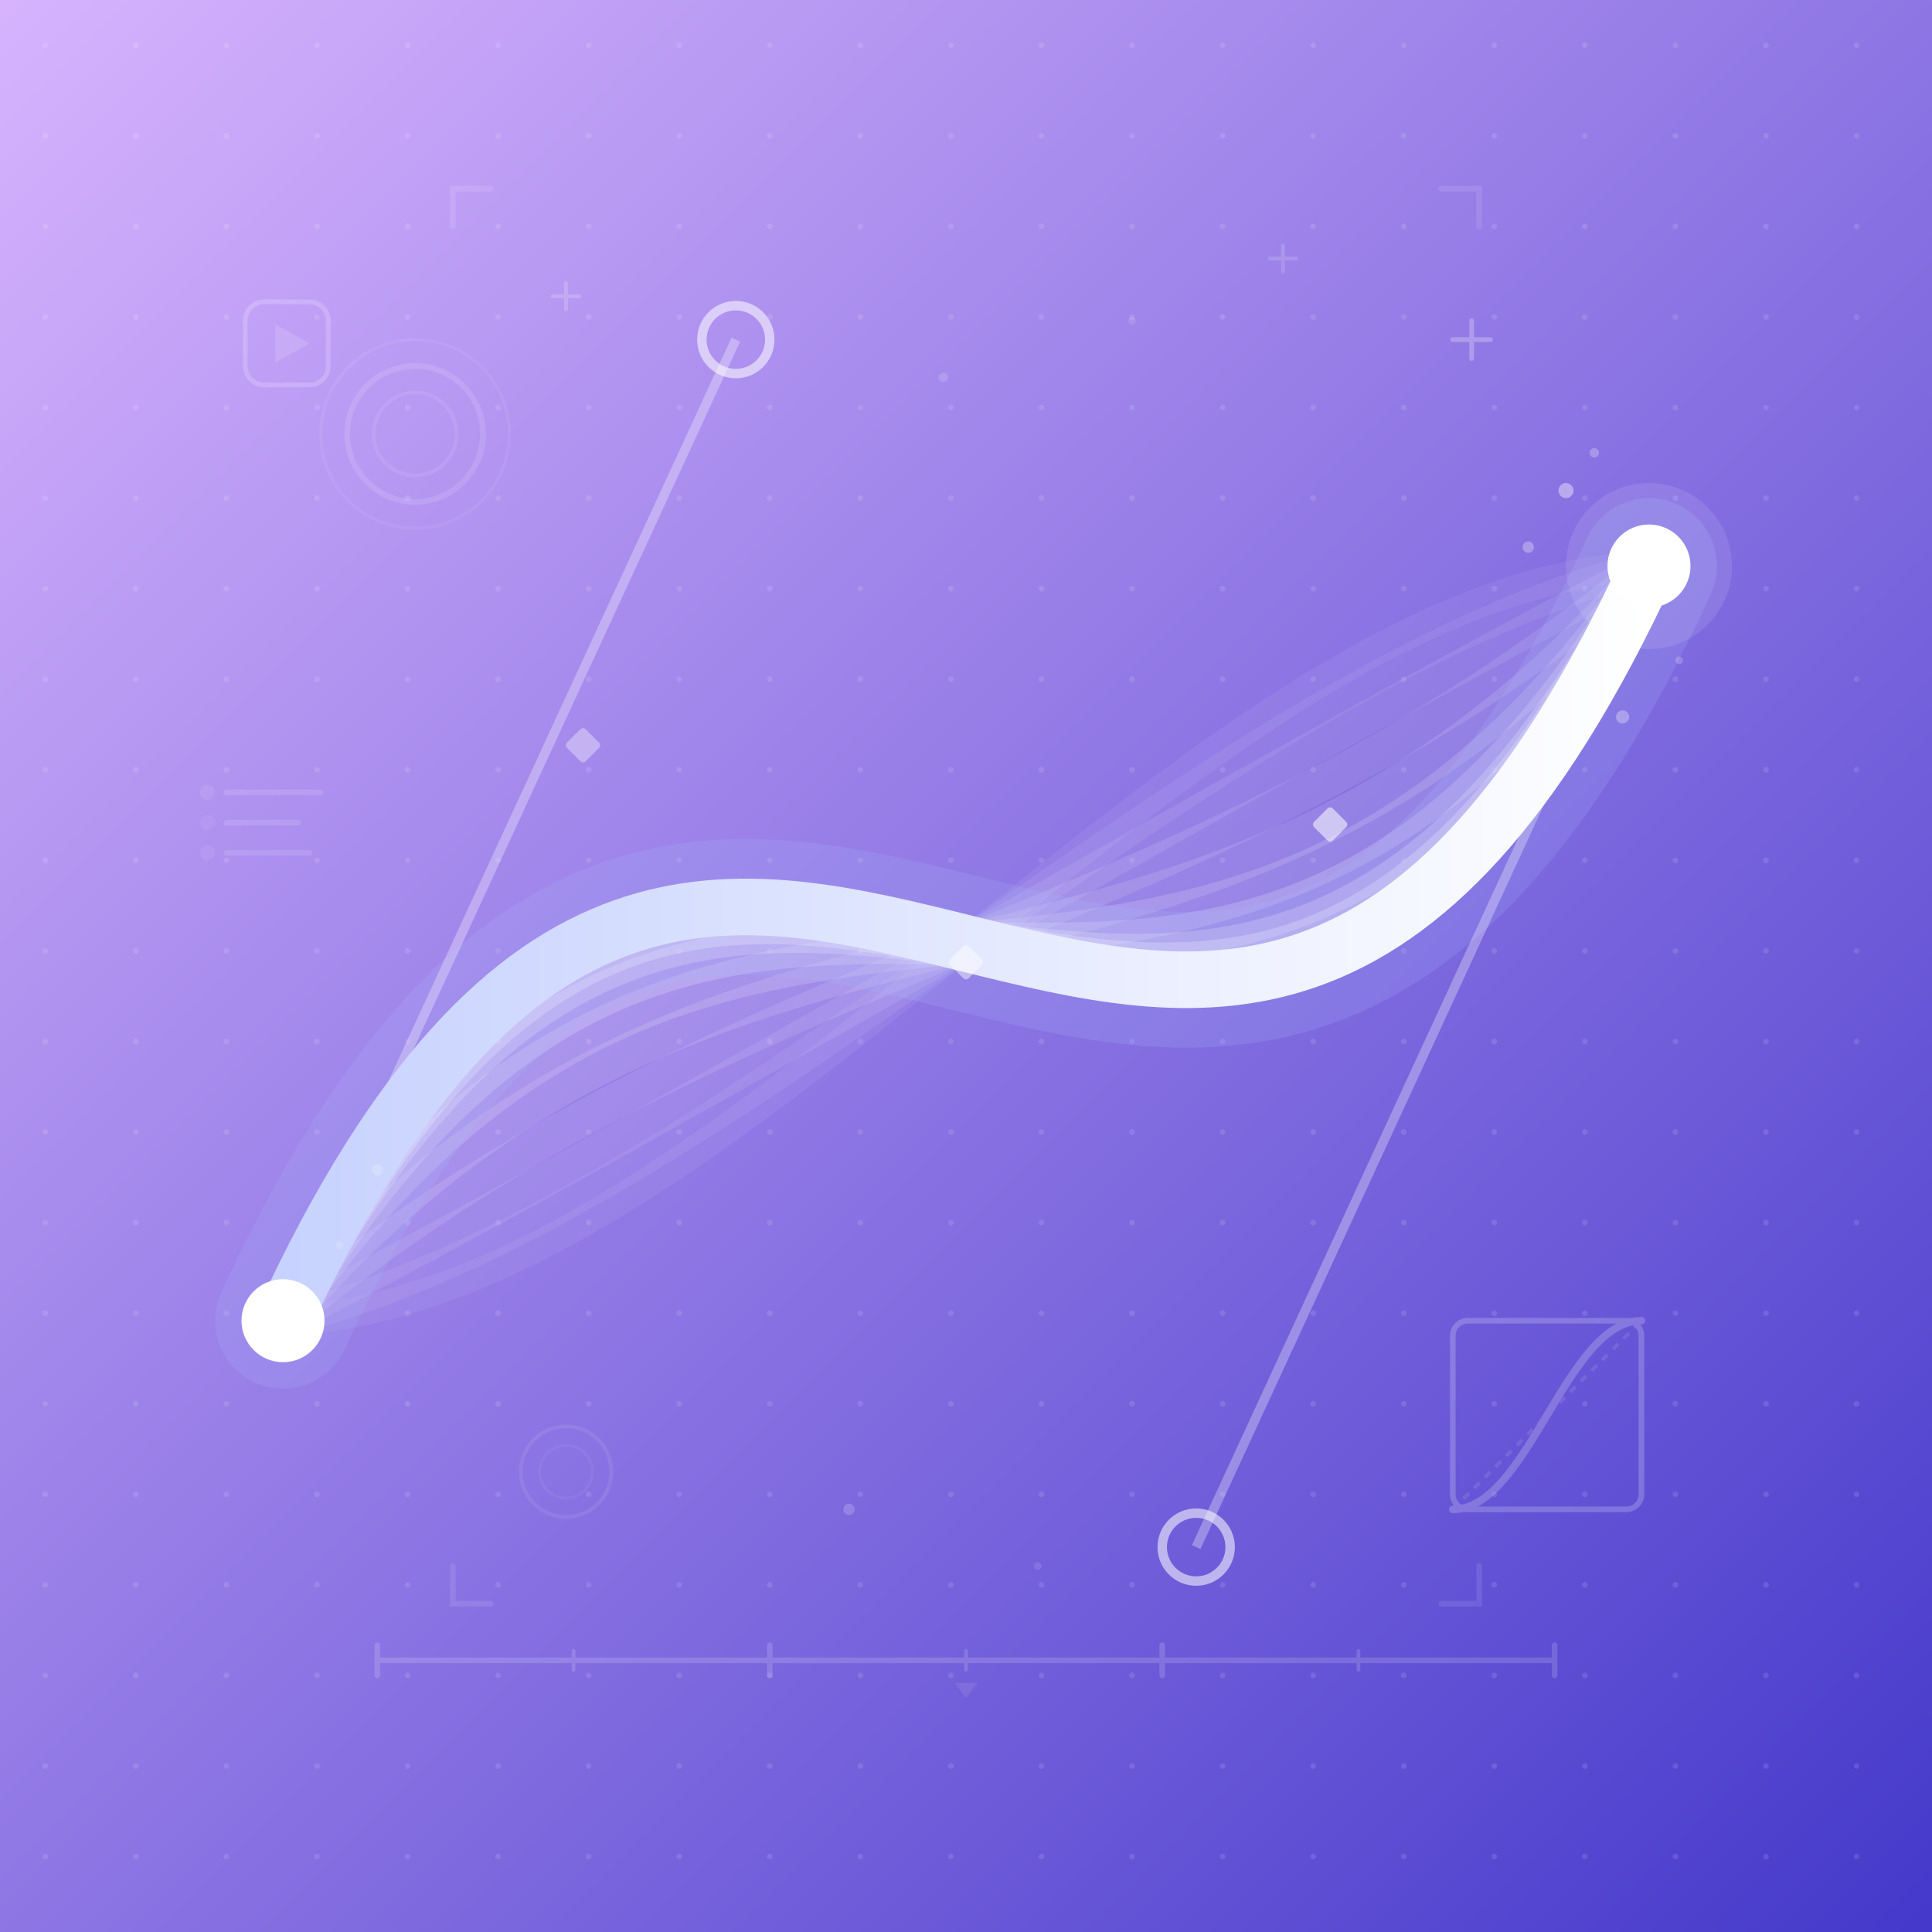
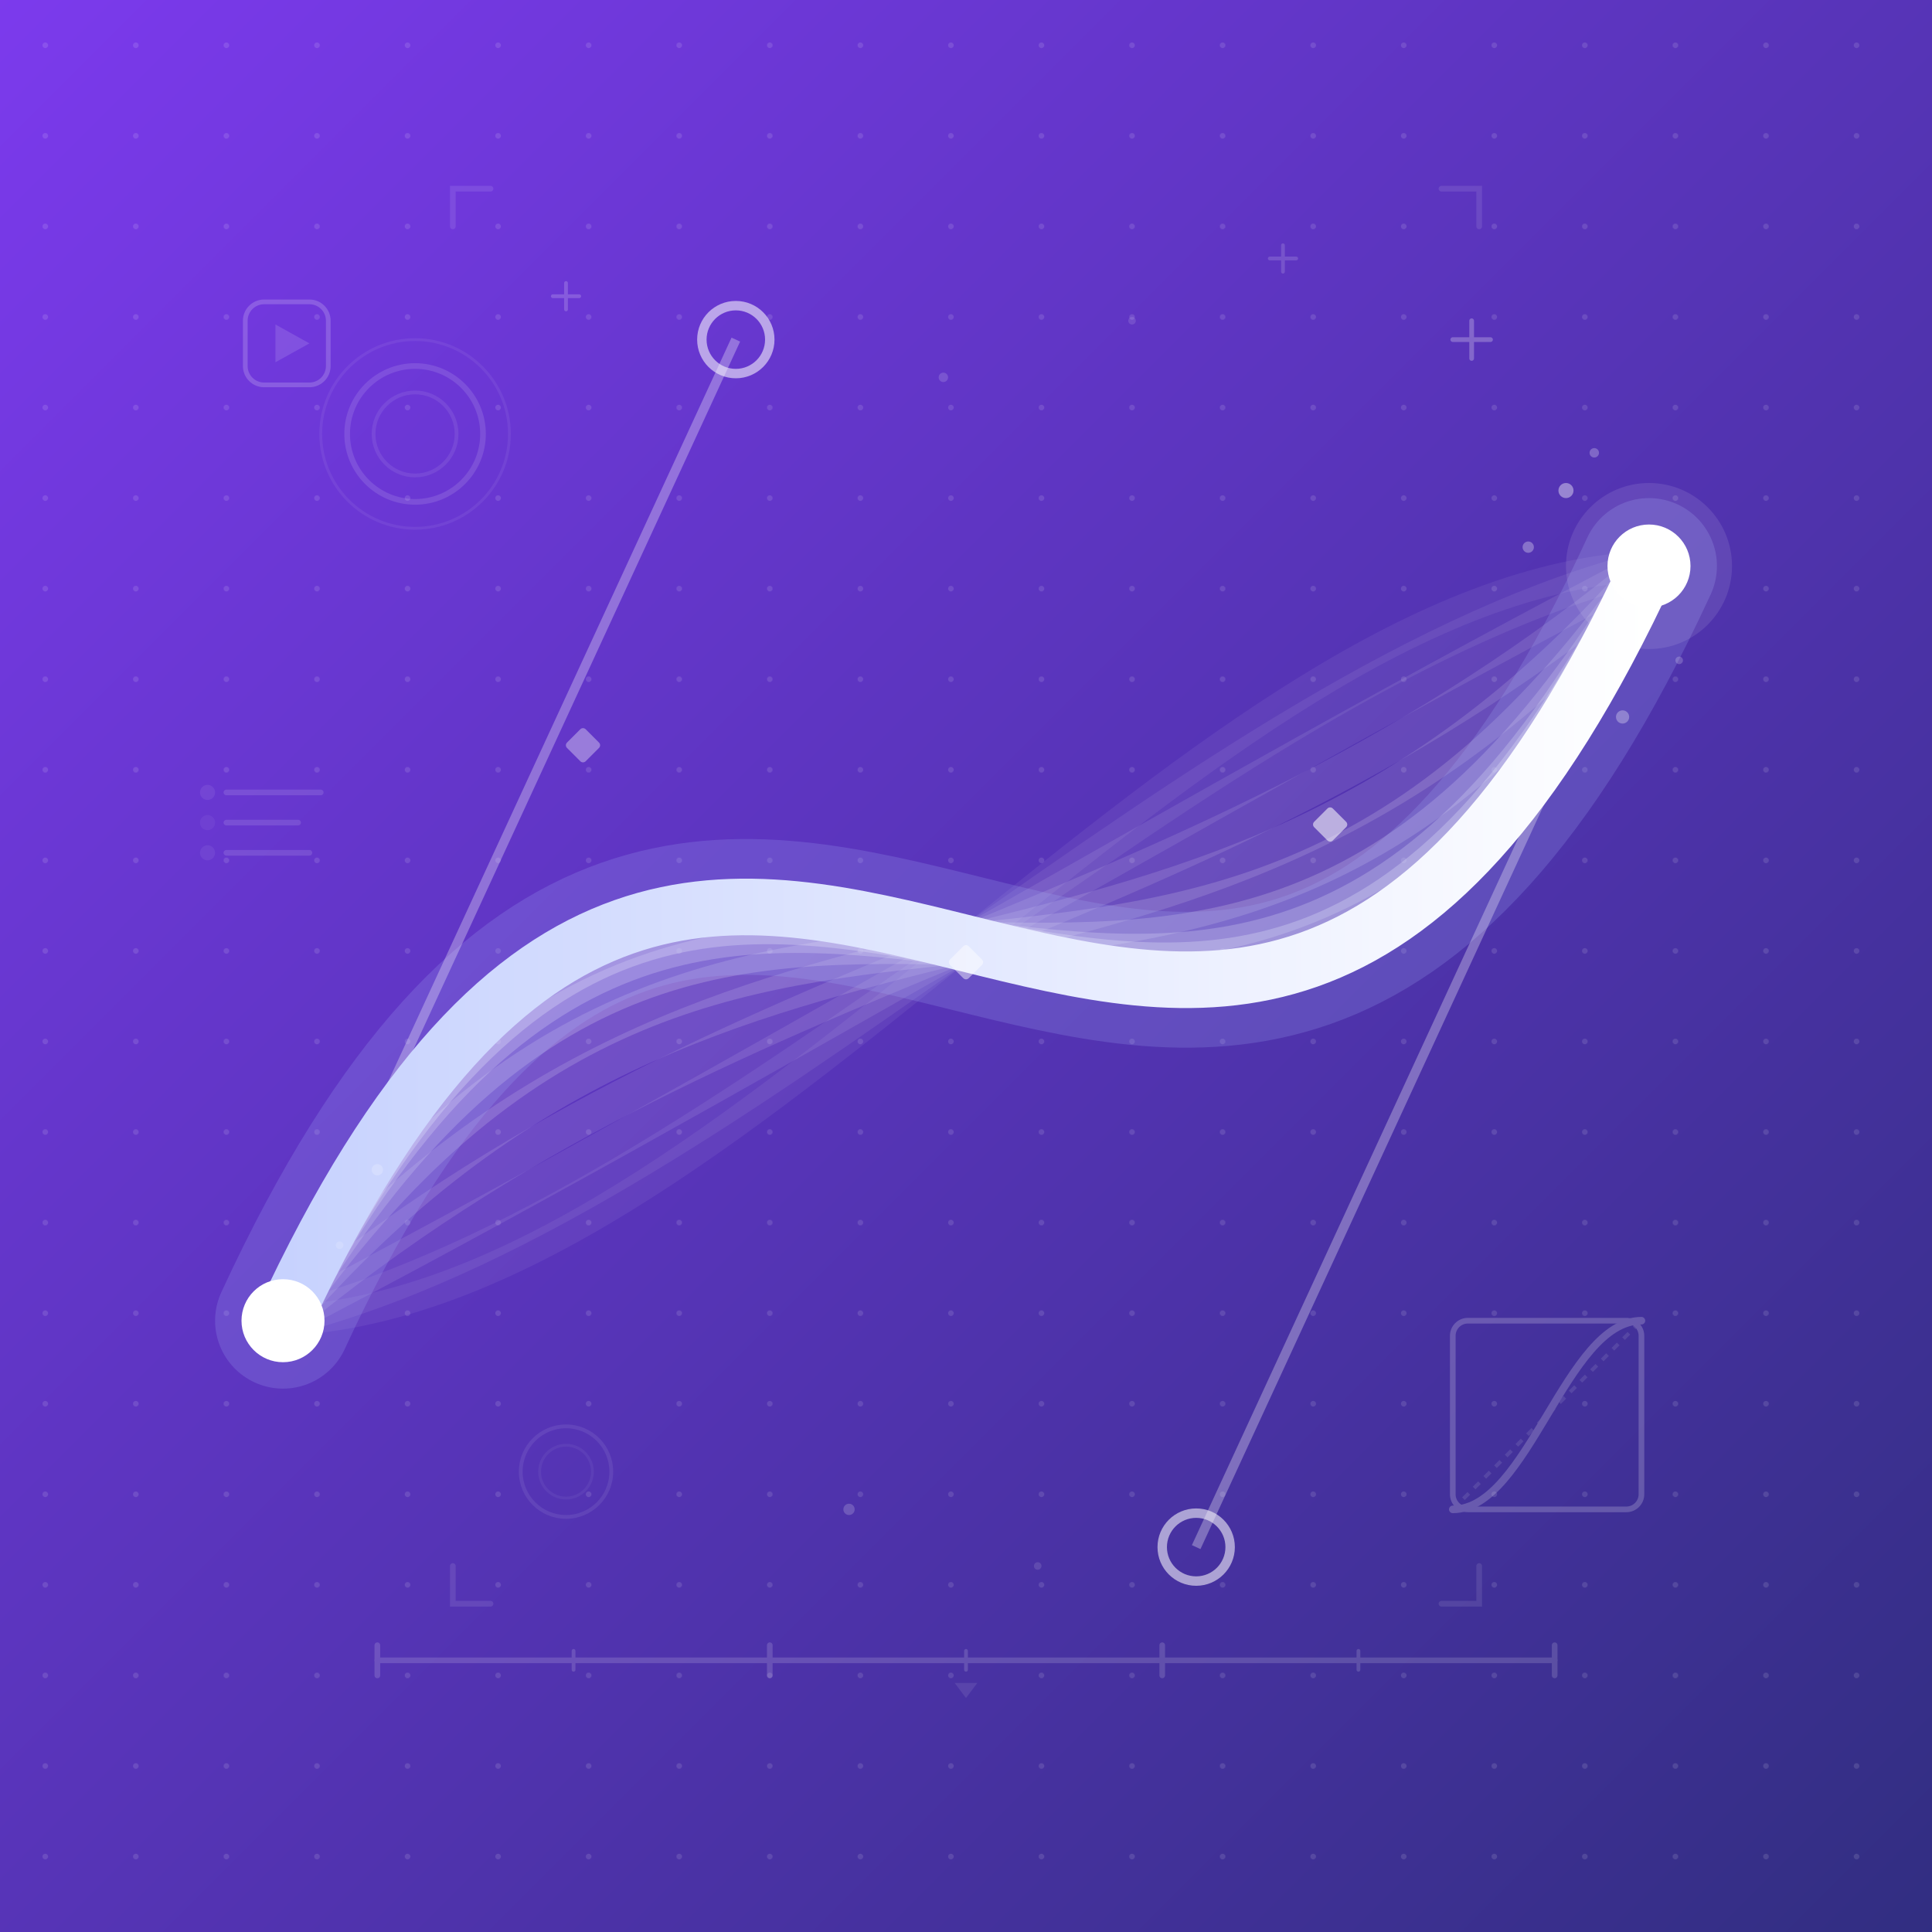
<svg xmlns="http://www.w3.org/2000/svg" viewBox="0 0 1024 1024" width="1024" height="1024">
  <defs>
    <linearGradient id="bg" x1="0" y1="0" x2="1" y2="1">
-       <stop offset="0%" stop-color="#D8B4FE" />
-       <stop offset="100%" stop-color="#4338CA" />
+       <stop offset="0%" stop-color="#7C3AED" />
+       <stop offset="100%" stop-color="#312E81" />
    </linearGradient>
    <linearGradient id="curve-main" x1="0" y1="0" x2="1" y2="0">
      <stop offset="0%" stop-color="#C7D2FE" />
      <stop offset="100%" stop-color="#FFFFFF" />
    </linearGradient>
    <pattern id="dots" x="0" y="0" width="48" height="48" patternUnits="userSpaceOnUse">
      <circle cx="24" cy="24" r="1.5" fill="#FFFFFF" opacity="0.12" />
    </pattern>
  </defs>
  <rect width="1024" height="1024" fill="url(#bg)" />
  <rect width="1024" height="1024" fill="url(#dots)" />
  <path d="M 150 700 C 390 690, 634 310, 874 300" fill="none" stroke="#FFFFFF" stroke-opacity="0.06" stroke-width="16" stroke-linecap="round" />
  <path d="M 150 700 C 390 640, 634 360, 874 300" fill="none" stroke="#FFFFFF" stroke-opacity="0.07" stroke-width="17" stroke-linecap="round" />
  <path d="M 150 700 C 390 575, 634 425, 874 300" fill="none" stroke="#FFFFFF" stroke-opacity="0.09" stroke-width="18" stroke-linecap="round" />
  <path d="M 150 700 C 390 500, 634 500, 874 300" fill="none" stroke="#FFFFFF" stroke-opacity="0.11" stroke-width="19" stroke-linecap="round" />
  <path d="M 150 700 C 390 420, 634 580, 874 300" fill="none" stroke="#FFFFFF" stroke-opacity="0.13" stroke-width="20" stroke-linecap="round" />
  <path d="M 150 700 C 390 350, 634 650, 874 300" fill="none" stroke="#FFFFFF" stroke-opacity="0.16" stroke-width="21" stroke-linecap="round" />
  <path d="M 150 700 C 390 290, 634 710, 874 300" fill="none" stroke="#FFFFFF" stroke-opacity="0.19" stroke-width="23" stroke-linecap="round" />
  <path d="M 150 700 C 390 240, 634 760, 874 300" fill="none" stroke="#FFFFFF" stroke-opacity="0.23" stroke-width="25" stroke-linecap="round" />
  <path d="M 150 700 C 390 210, 634 790, 874 300" fill="none" stroke="#FFFFFF" stroke-opacity="0.27" stroke-width="27" stroke-linecap="round" />
  <path d="M 150 700 C 390 180, 634 820, 874 300" fill="none" stroke="#A5B4FC" stroke-opacity="0.2" stroke-width="72" stroke-linecap="round" />
  <line x1="150" y1="700" x2="390" y2="180" stroke="#FFFFFF" stroke-opacity="0.3" stroke-width="5" />
  <line x1="874" y1="300" x2="634" y2="820" stroke="#FFFFFF" stroke-opacity="0.3" stroke-width="5" />
  <path d="M 150 700 C 390 180, 634 820, 874 300" fill="none" stroke="url(#curve-main)" stroke-width="30" stroke-linecap="round" />
  <rect x="302" y="388" width="14" height="14" rx="2" transform="rotate(45, 309, 395)" fill="#FFFFFF" opacity="0.35" />
  <rect x="505" y="503" width="14" height="14" rx="2" transform="rotate(45, 512, 510)" fill="#FFFFFF" opacity="0.45" />
  <rect x="698" y="430" width="14" height="14" rx="2" transform="rotate(45, 705, 437)" fill="#FFFFFF" opacity="0.55" />
  <circle cx="390" cy="180" r="18" fill="none" stroke="#FFFFFF" stroke-opacity="0.55" stroke-width="5" />
  <circle cx="634" cy="820" r="18" fill="none" stroke="#FFFFFF" stroke-opacity="0.55" stroke-width="5" />
  <circle cx="150" cy="700" r="22" fill="#FFFFFF" />
  <circle cx="874" cy="300" r="22" fill="#FFFFFF" />
  <circle cx="874" cy="300" r="44" fill="#FFFFFF" opacity="0.1" />
  <circle cx="830" cy="260" r="4" fill="#FFFFFF" opacity="0.4" />
  <circle cx="810" cy="290" r="3" fill="#FFFFFF" opacity="0.3" />
  <circle cx="845" cy="240" r="2.5" fill="#FFFFFF" opacity="0.25" />
  <circle cx="220" cy="230" r="36" fill="none" stroke="#FFFFFF" stroke-opacity="0.12" stroke-width="3" />
  <circle cx="220" cy="230" r="22" fill="none" stroke="#FFFFFF" stroke-opacity="0.08" stroke-width="2" />
  <circle cx="220" cy="230" r="50" fill="none" stroke="#FFFFFF" stroke-opacity="0.06" stroke-width="1.5" />
  <g opacity="0.25" stroke="#FFFFFF" stroke-width="2.5" stroke-linecap="round">
    <line x1="780" y1="170" x2="780" y2="190" />
    <line x1="770" y1="180" x2="790" y2="180" />
  </g>
  <g opacity="0.15" stroke="#FFFFFF" stroke-width="2" stroke-linecap="round">
    <line x1="680" y1="130" x2="680" y2="144" />
    <line x1="673" y1="137" x2="687" y2="137" />
  </g>
  <g opacity="0.18" stroke="#FFFFFF" stroke-width="2" stroke-linecap="round">
    <line x1="300" y1="150" x2="300" y2="164" />
    <line x1="293" y1="157" x2="307" y2="157" />
  </g>
  <g transform="translate(130, 160)" opacity="0.18">
    <rect x="0" y="0" width="44" height="44" rx="10" fill="none" stroke="#FFFFFF" stroke-width="2.5" />
    <polygon points="16,12 16,32 34,22" fill="#FFFFFF" opacity="0.7" />
  </g>
  <g transform="translate(120, 420)" opacity="0.12">
    <line x1="0" y1="0" x2="50" y2="0" stroke="#FFFFFF" stroke-width="3" stroke-linecap="round" />
    <line x1="0" y1="16" x2="38" y2="16" stroke="#FFFFFF" stroke-width="3" stroke-linecap="round" />
    <line x1="0" y1="32" x2="44" y2="32" stroke="#FFFFFF" stroke-width="3" stroke-linecap="round" />
    <circle cx="-10" cy="0" r="4" fill="#FFFFFF" opacity="0.6" />
    <circle cx="-10" cy="16" r="4" fill="#FFFFFF" opacity="0.4" />
    <circle cx="-10" cy="32" r="4" fill="#FFFFFF" opacity="0.5" />
  </g>
  <g stroke="#FFFFFF" stroke-opacity="0.1" stroke-width="3" stroke-linecap="round" fill="none">
    <path d="M 260 100 L 240 100 L 240 120" />
    <path d="M 764 100 L 784 100 L 784 120" />
    <path d="M 240 830 L 240 850 L 260 850" />
    <path d="M 784 830 L 784 850 L 764 850" />
  </g>
  <circle cx="200" cy="620" r="3" fill="#FFFFFF" opacity="0.2" />
  <circle cx="180" cy="660" r="2" fill="#FFFFFF" opacity="0.15" />
  <circle cx="860" cy="380" r="3.5" fill="#FFFFFF" opacity="0.3" />
  <circle cx="890" cy="350" r="2" fill="#FFFFFF" opacity="0.2" />
  <circle cx="500" cy="200" r="2.5" fill="#FFFFFF" opacity="0.15" />
  <circle cx="600" cy="170" r="2" fill="#FFFFFF" opacity="0.12" />
  <circle cx="450" cy="800" r="3" fill="#FFFFFF" opacity="0.18" />
  <circle cx="550" cy="830" r="2" fill="#FFFFFF" opacity="0.12" />
  <circle cx="300" cy="780" r="24" fill="none" stroke="#FFFFFF" stroke-opacity="0.08" stroke-width="2" />
  <circle cx="300" cy="780" r="14" fill="none" stroke="#FFFFFF" stroke-opacity="0.05" stroke-width="1.5" />
  <g transform="translate(770, 700)" opacity="0.2">
    <rect x="0" y="0" width="100" height="100" rx="8" fill="none" stroke="#FFFFFF" stroke-width="3" />
    <line x1="0" y1="100" x2="100" y2="0" stroke="#FFFFFF" stroke-width="2" stroke-dasharray="4 4" opacity="0.5" />
    <path d="M 0 100 C 40 100, 60 0, 100 0" fill="none" stroke="#FFFFFF" stroke-width="4" stroke-linecap="round" />
  </g>
  <g transform="translate(200, 880)" opacity="0.15">
    <line x1="0" y1="0" x2="624" y2="0" stroke="#FFFFFF" stroke-width="3" stroke-linecap="round" />
    <line x1="0" y1="-8" x2="0" y2="8" stroke="#FFFFFF" stroke-width="3" stroke-linecap="round" />
    <line x1="104" y1="-5" x2="104" y2="5" stroke="#FFFFFF" stroke-width="2" stroke-linecap="round" />
    <line x1="208" y1="-8" x2="208" y2="8" stroke="#FFFFFF" stroke-width="3" stroke-linecap="round" />
    <line x1="312" y1="-5" x2="312" y2="5" stroke="#FFFFFF" stroke-width="2" stroke-linecap="round" />
    <line x1="416" y1="-8" x2="416" y2="8" stroke="#FFFFFF" stroke-width="3" stroke-linecap="round" />
    <line x1="520" y1="-5" x2="520" y2="5" stroke="#FFFFFF" stroke-width="2" stroke-linecap="round" />
    <line x1="624" y1="-8" x2="624" y2="8" stroke="#FFFFFF" stroke-width="3" stroke-linecap="round" />
    <polygon points="306,12 318,12 312,20" fill="#FFFFFF" opacity="0.6" />
  </g>
</svg>
